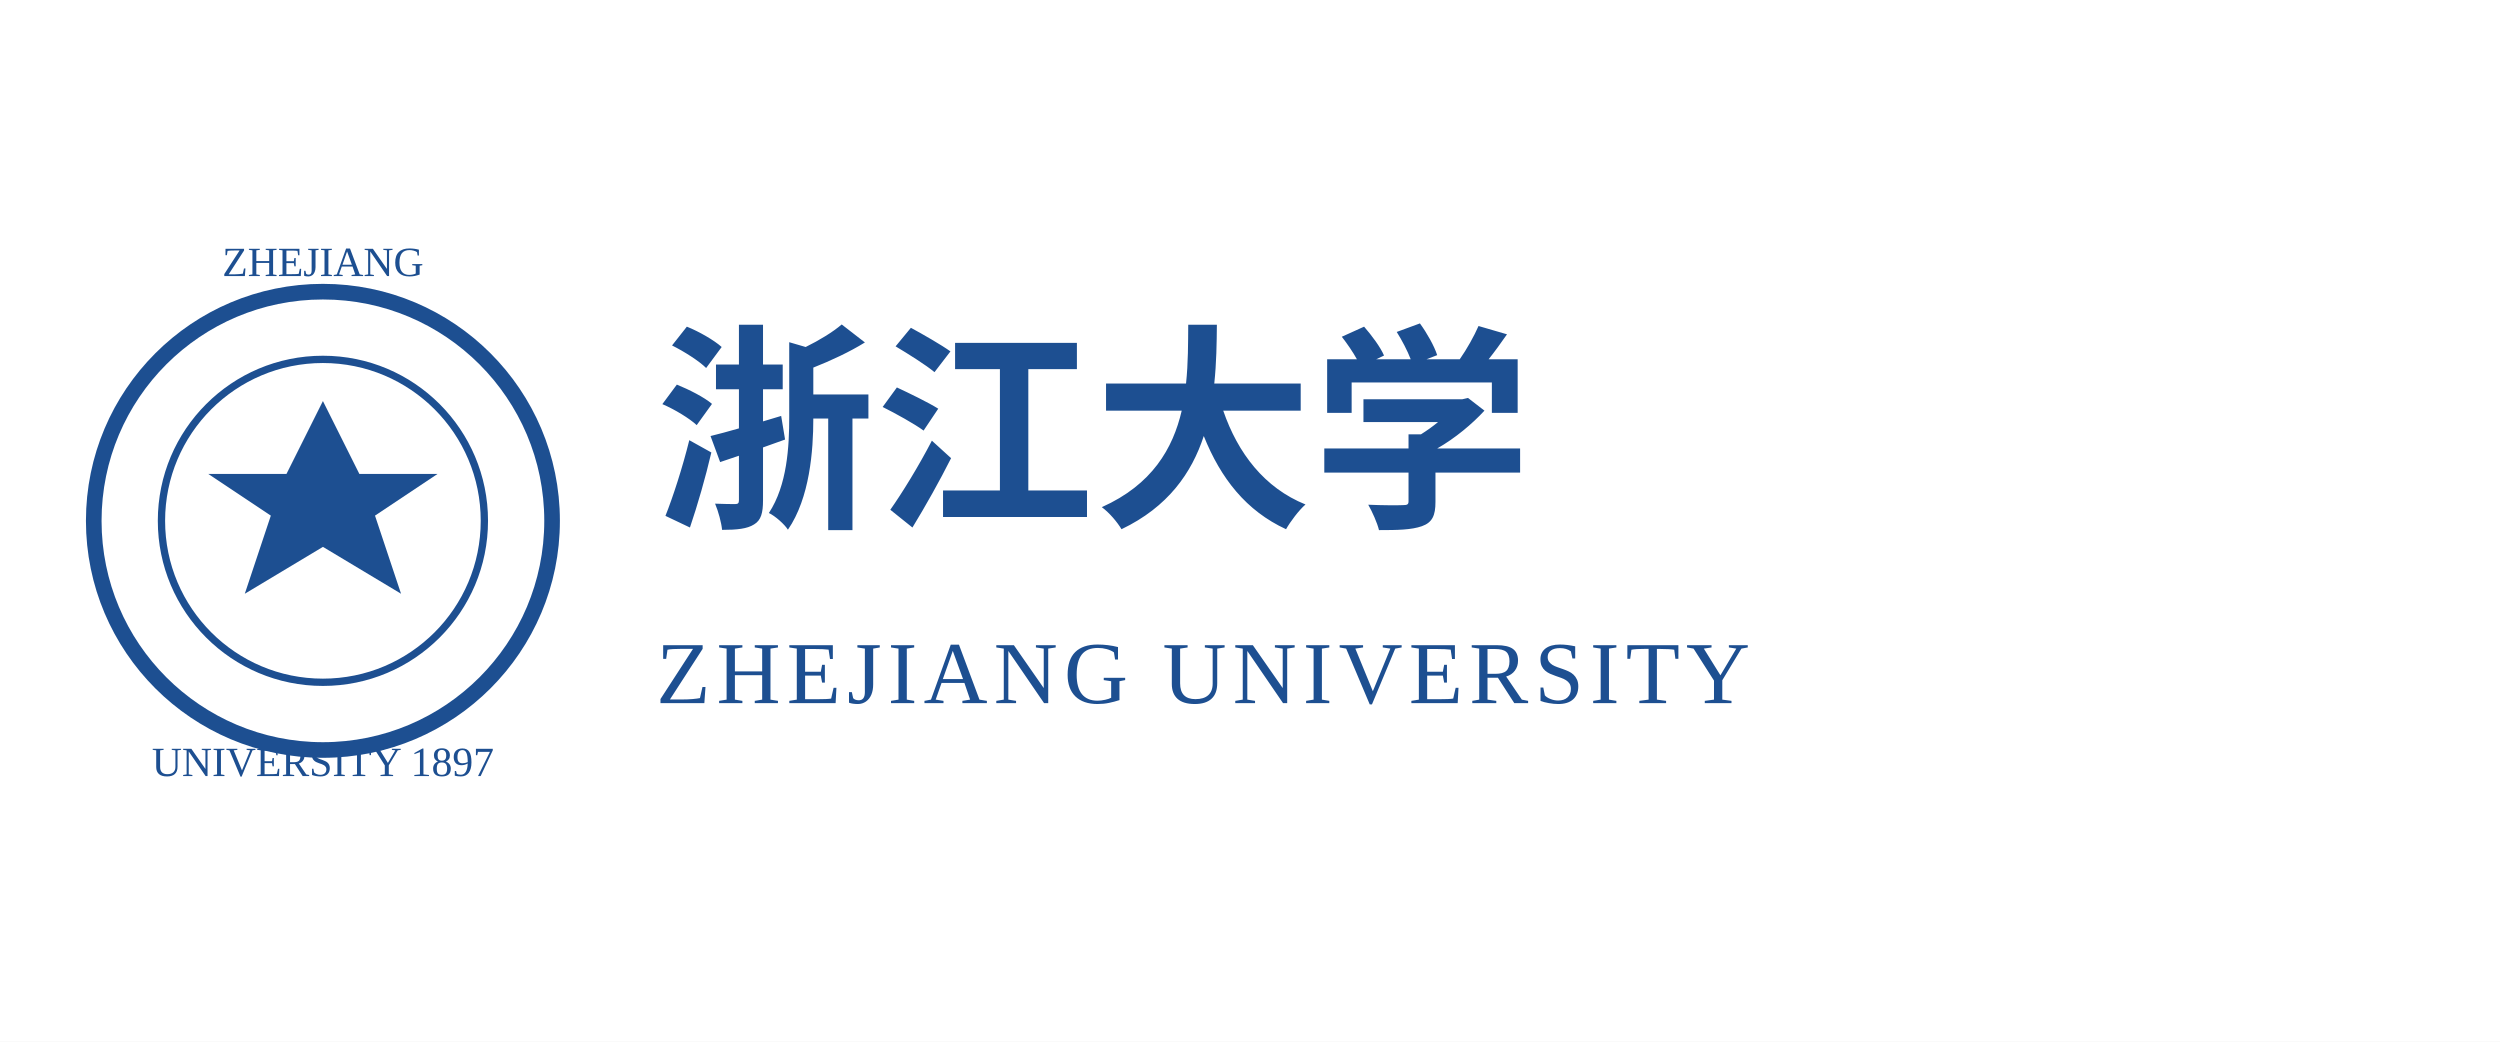
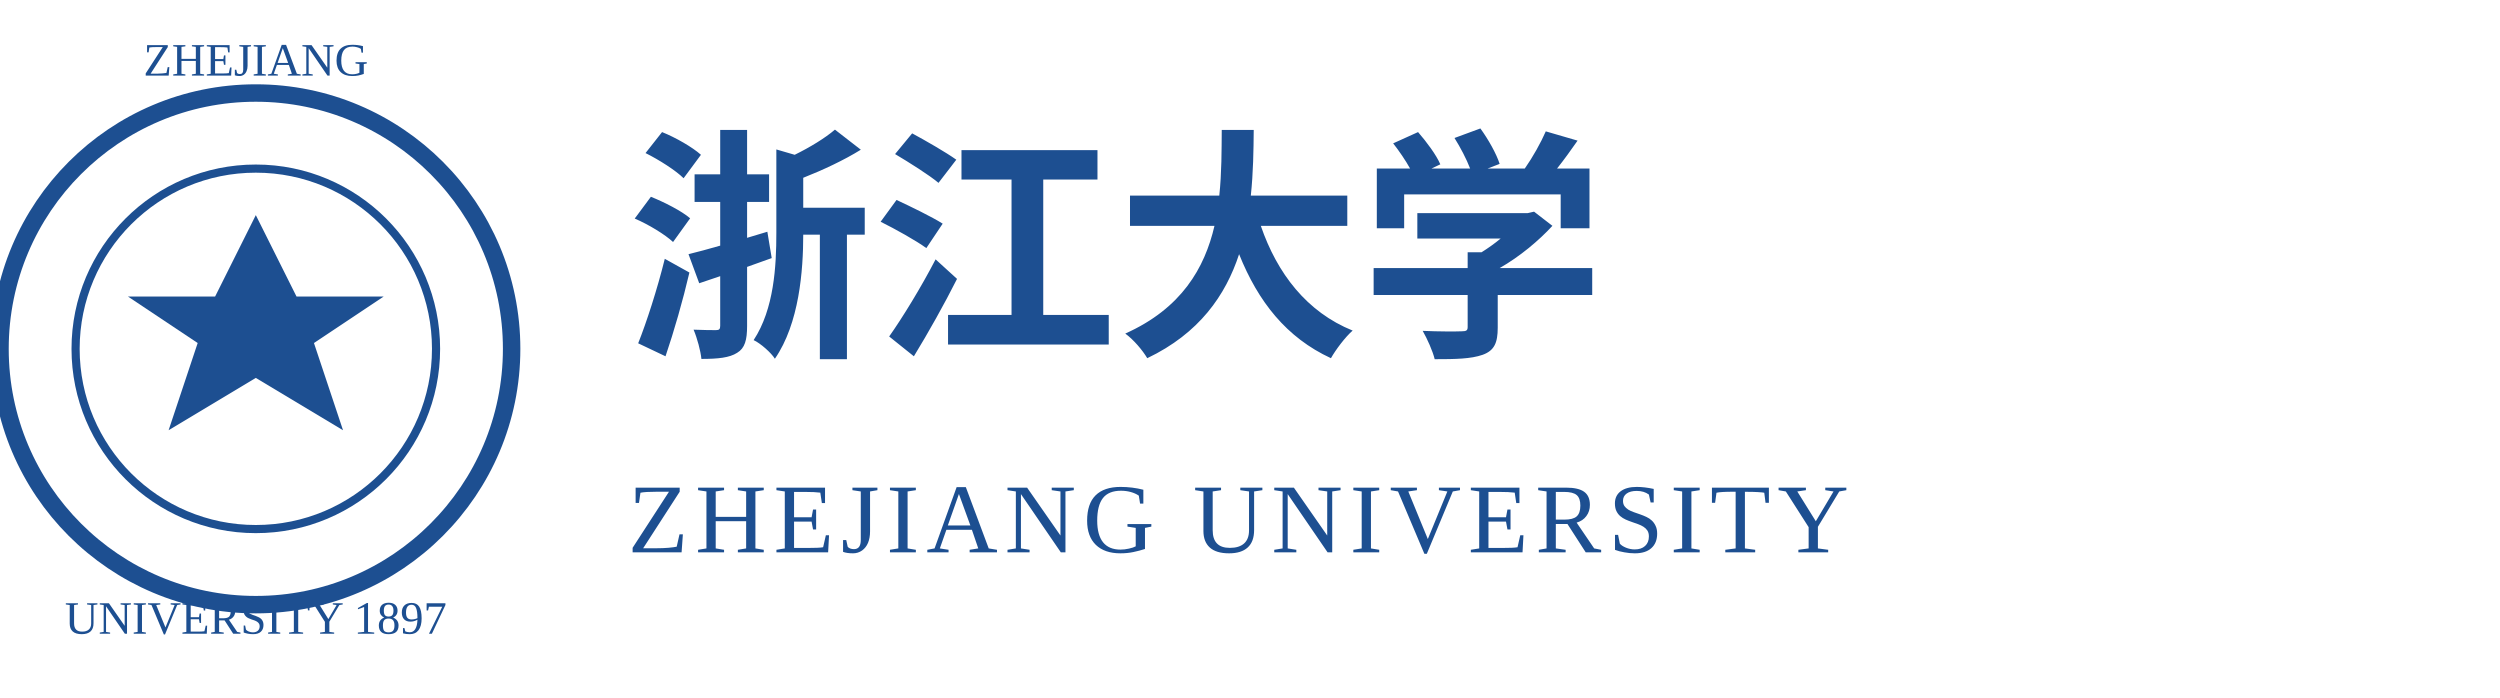
- <svg xmlns="http://www.w3.org/2000/svg" width="480" height="200" viewBox="0 0 480 200">
+ <svg xmlns="http://www.w3.org/2000/svg" width="430" height="120" viewBox="18 40 430 120">
  <rect width="480" height="200" fill="#ffffff" />
  <circle cx="62" cy="100" r="44" fill="none" stroke="#1d4f91" stroke-width="3" />
  <circle cx="62" cy="100" r="31" fill="none" stroke="#1d4f91" stroke-width="1.4" />
  <path d="M62 77l7 14h15L72 99l5 15l-15-9l-15 9l5-15l-12-8h15z" fill="#1d4f91" />
  <text x="62" y="53" text-anchor="middle" font-family="Georgia, 'Times New Roman', serif" font-size="8" fill="#1d4f91">ZHEJIANG</text>
  <text x="62" y="149" text-anchor="middle" font-family="Georgia, 'Times New Roman', serif" font-size="8" fill="#1d4f91">UNIVERSITY 1897</text>
  <text x="126" y="98" font-family="'Noto Serif SC', 'Songti SC', SimSun, serif" font-size="42" font-weight="700" fill="#1d4f91">浙江大学</text>
  <text x="126" y="135" font-family="Georgia, 'Times New Roman', serif" font-size="17" letter-spacing="1.2" fill="#1d4f91">ZHEJIANG UNIVERSITY</text>
</svg>
